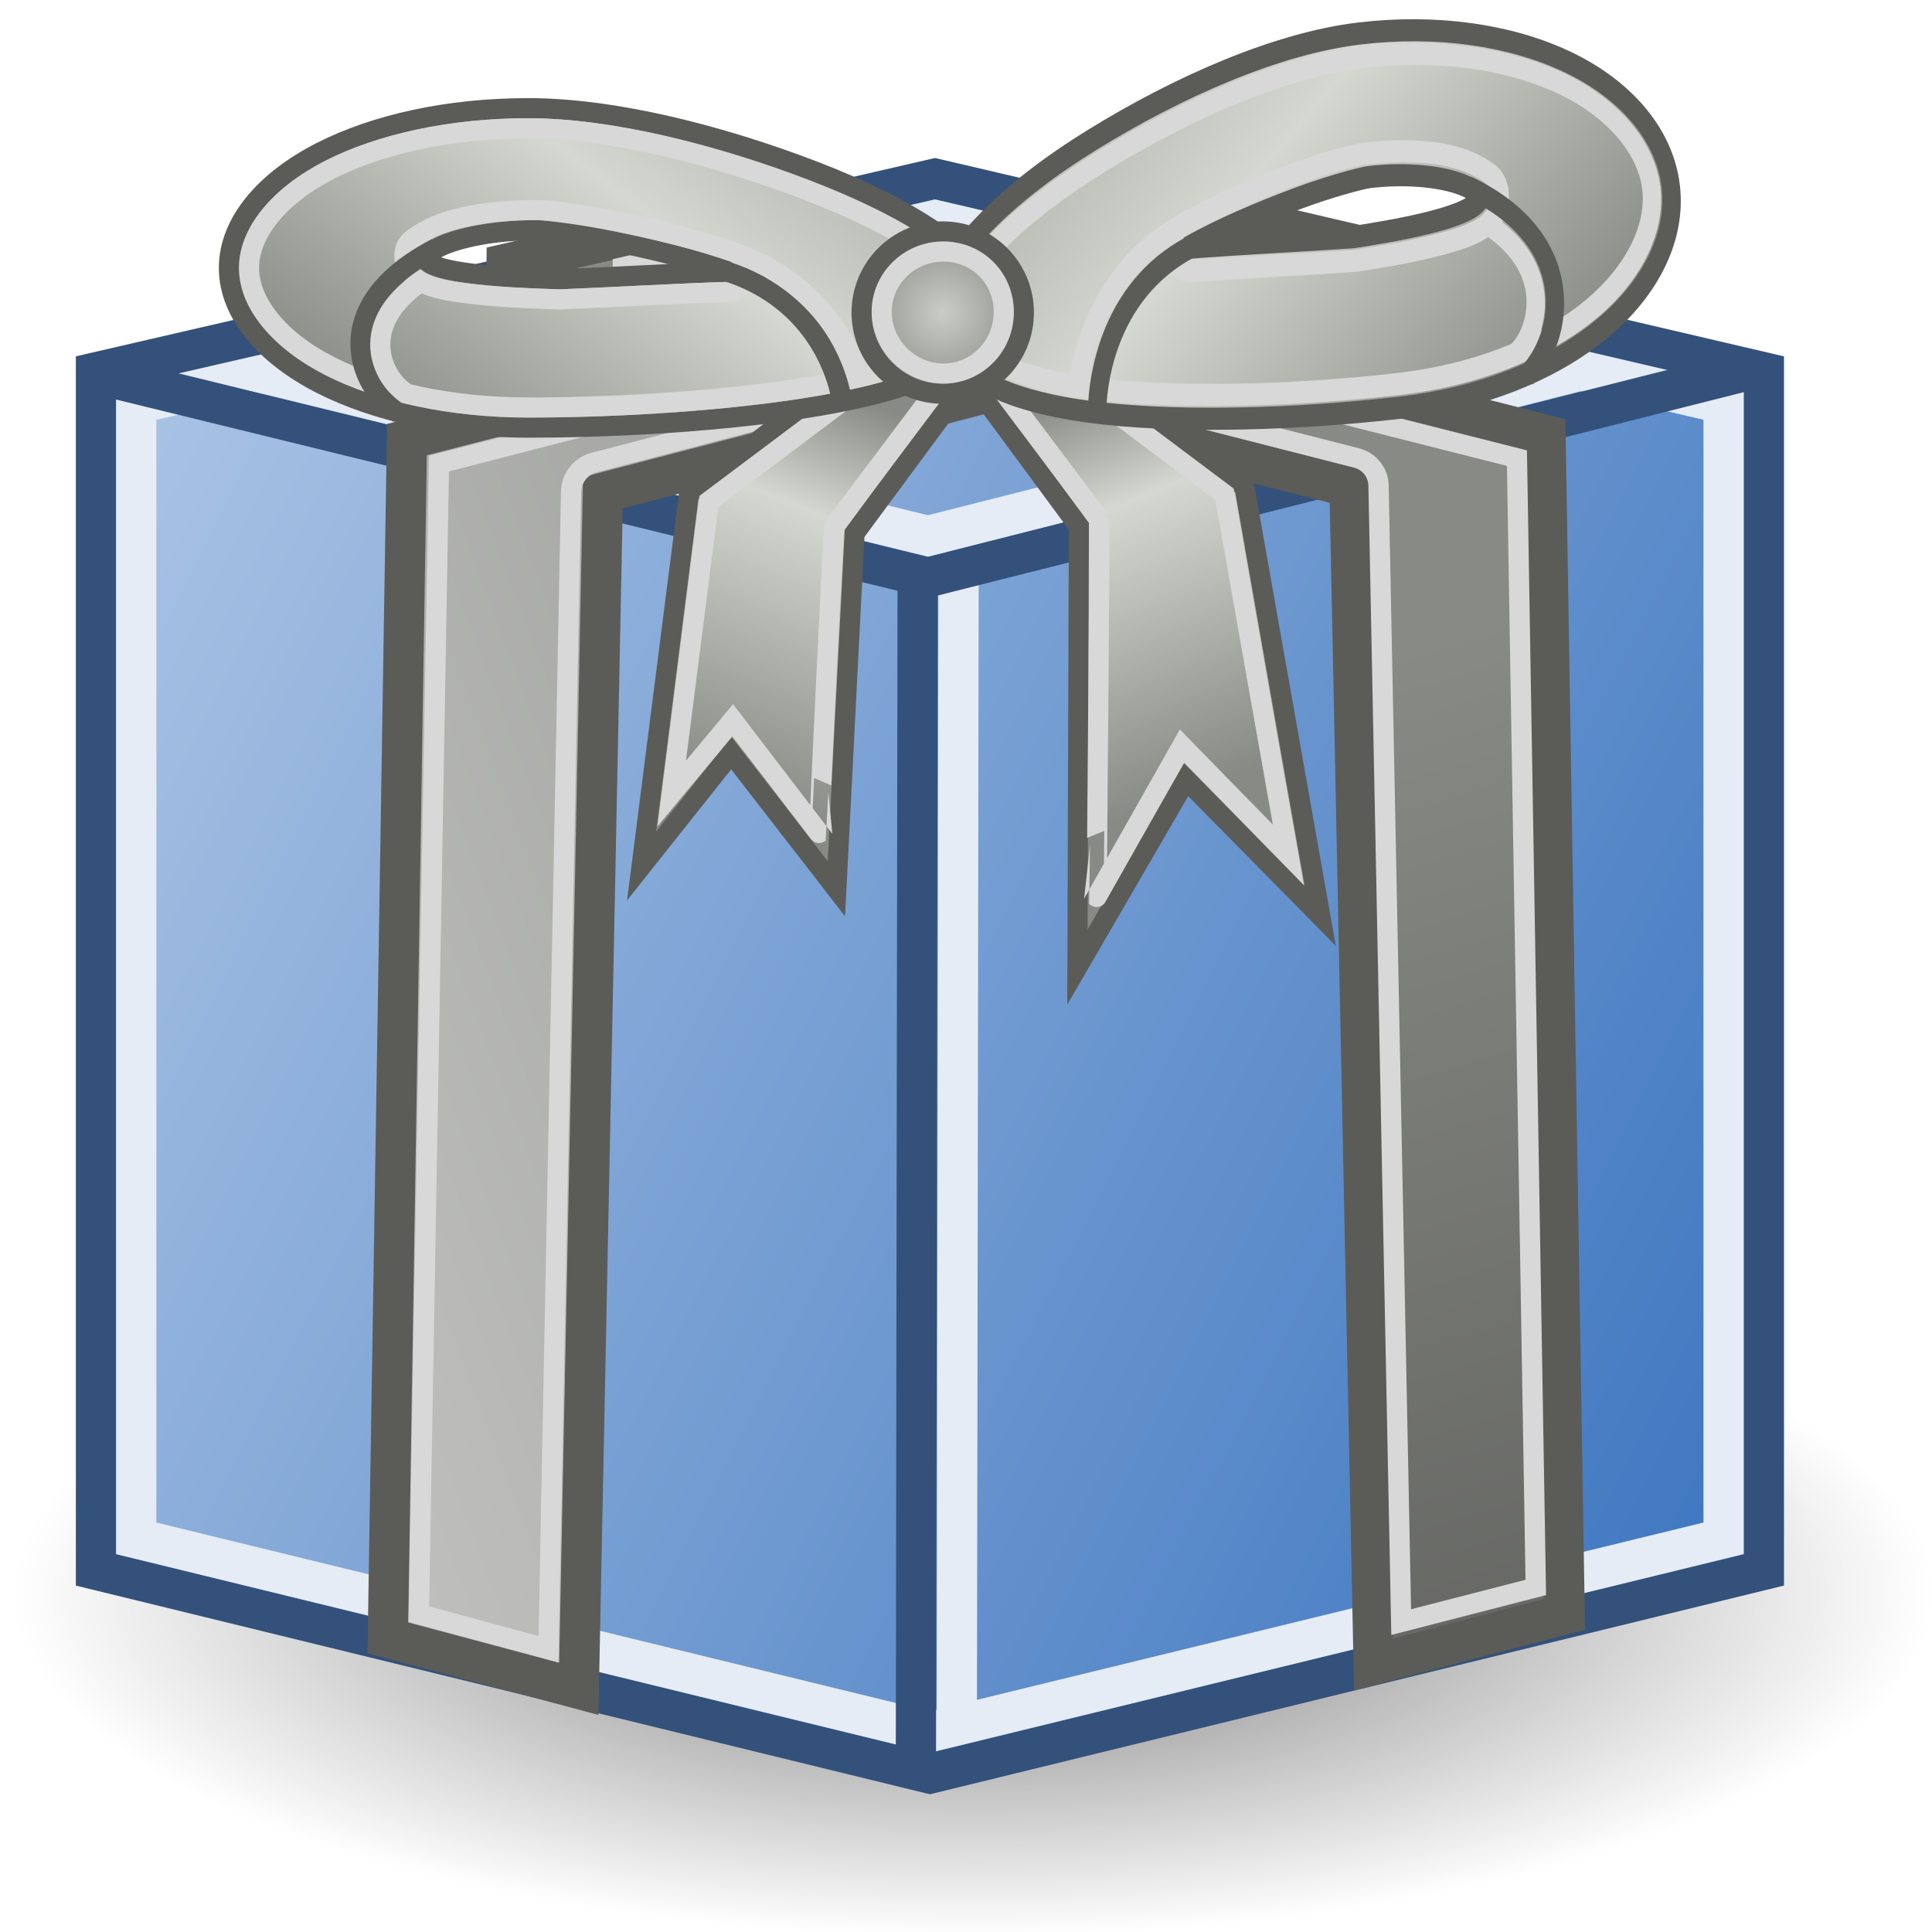
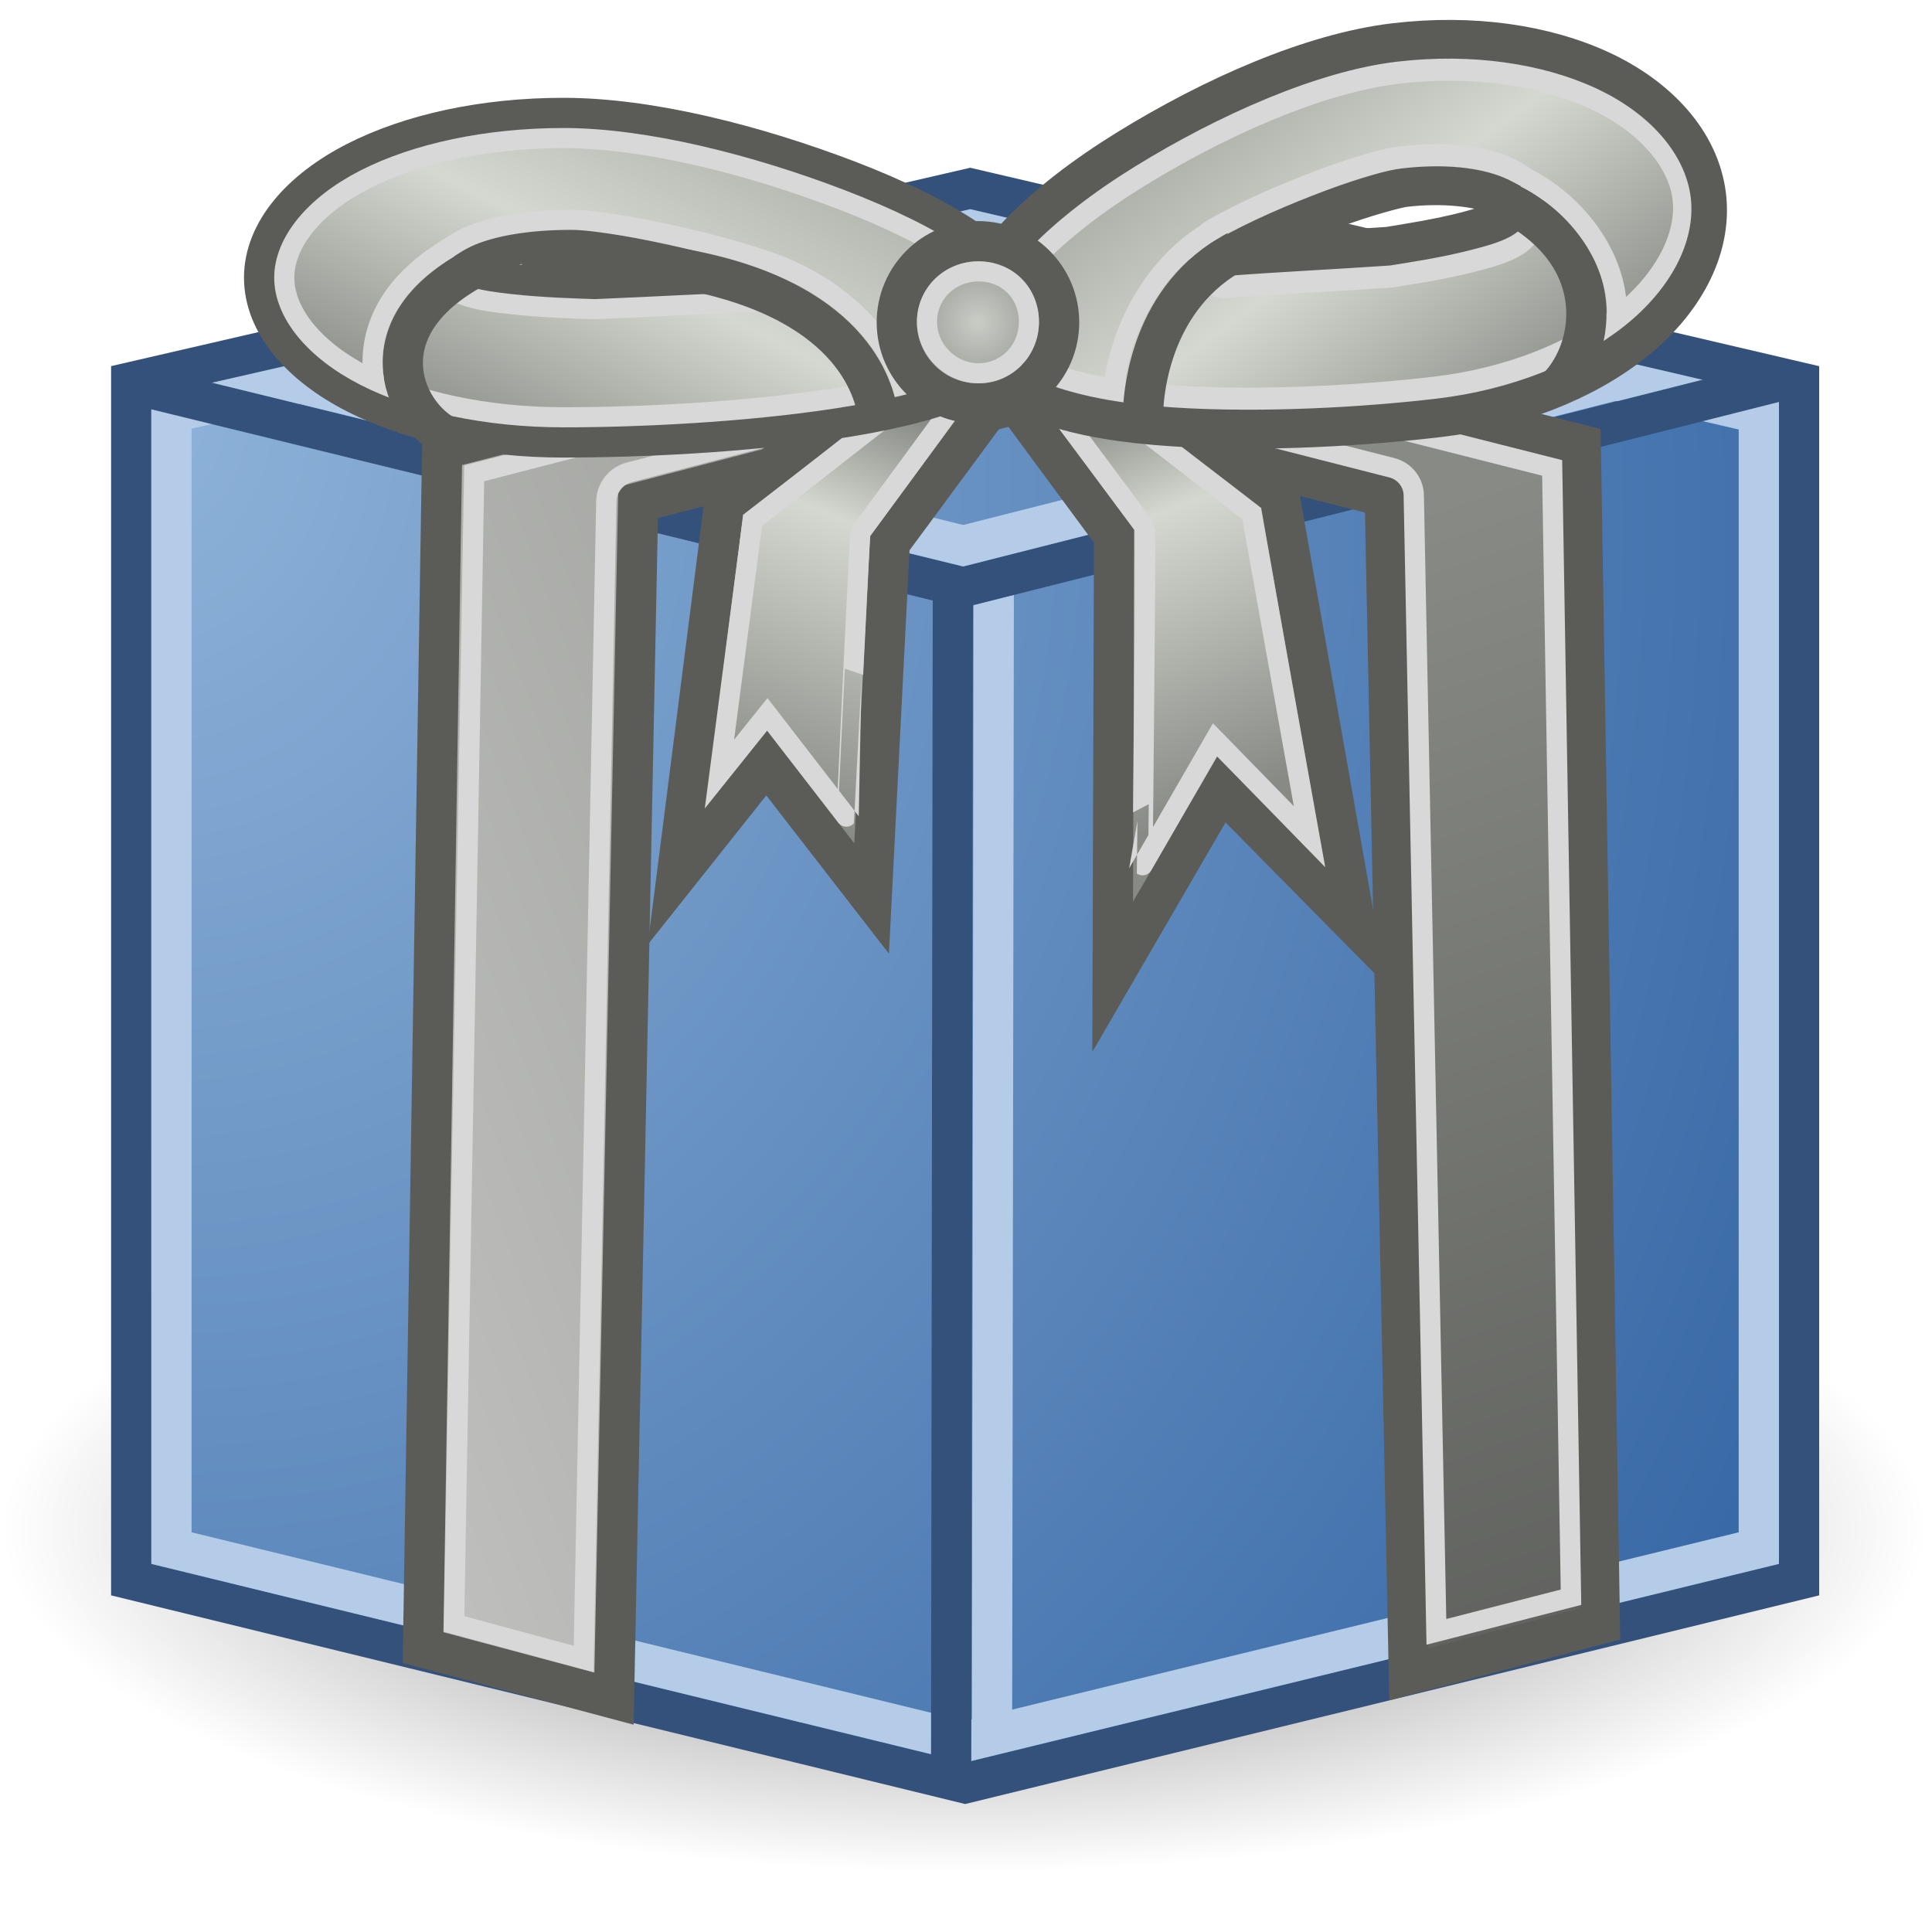
<svg xmlns="http://www.w3.org/2000/svg" xmlns:xlink="http://www.w3.org/1999/xlink" width="48px" height="48px" id="svg11300">
  <defs id="defs3">
+     <linearGradient id="linearGradient6799">
+       <stop id="stop6801" offset="0" style="stop-color:#90b4da;stop-opacity:1;" />
+       <stop id="stop6803" offset="1" style="stop-color:#3465a4;stop-opacity:1" />
+     </linearGradient>
+     <linearGradient id="linearGradient4399">
+       <stop id="stop4401" offset="0" style="stop-color:#888a85;stop-opacity:1;" />
+       <stop style="stop-color:#d5d8d0;stop-opacity:1;" offset="0.384" id="stop4403" />
+       <stop id="stop4405" offset="1" style="stop-color:#888a85;stop-opacity:1;" />
+     </linearGradient>
    <linearGradient id="linearGradient12474">
      <stop style="stop-color:#888a85;stop-opacity:1;" offset="0" id="stop12476" />
-       <stop id="stop12478" offset="0.436" style="stop-color:#d5d8d0;stop-opacity:1;" />
+       <stop id="stop12478" offset="0.437" style="stop-color:#d5d8d0;stop-opacity:1;" />
      <stop style="stop-color:#888a85;stop-opacity:1;" offset="1" id="stop12480" />
    </linearGradient>
    <linearGradient id="linearGradient10882">
      <stop id="stop10884" offset="0" style="stop-color:#888a85;stop-opacity:1;" />
      <stop style="stop-color:#d5d8d0;stop-opacity:1;" offset="0.296" id="stop10886" />
      <stop id="stop10888" offset="1" style="stop-color:#888a85;stop-opacity:1;" />
    </linearGradient>
    <linearGradient id="linearGradient7193">
      <stop style="stop-color:#cacdc6;stop-opacity:1;" offset="0" id="stop7195" />
      <stop style="stop-color:#888a85;stop-opacity:1;" offset="1" id="stop7197" />
    </linearGradient>
    <linearGradient id="linearGradient13113">
      <stop style="stop-color:#888a85;stop-opacity:1;" offset="0" id="stop13115" />
      <stop style="stop-color:#ffffff;stop-opacity:1;" offset="1" id="stop13117" />
    </linearGradient>
    <linearGradient id="linearGradient11167">
      <stop style="stop-color:#888a85;stop-opacity:1;" offset="0" id="stop11169" />
      <stop style="stop-color:#3e3f3d;stop-opacity:1;" offset="1" id="stop11171" />
    </linearGradient>
-     <linearGradient id="linearGradient12083">
-       <stop style="stop-color:#3d76c0;stop-opacity:1;" offset="0" id="stop12085" />
-       <stop style="stop-color:#b8cde9;stop-opacity:1;" offset="1" id="stop12087" />
-     </linearGradient>
    <linearGradient id="linearGradient30743">
      <stop style="stop-color:#000000;stop-opacity:1;" offset="0" id="stop30745" />
      <stop style="stop-color:#000000;stop-opacity:0;" offset="1" id="stop30747" />
    </linearGradient>
    <radialGradient xlink:href="#linearGradient30743" id="radialGradient19051" gradientUnits="userSpaceOnUse" gradientTransform="matrix(1,0,0,0.6052632,0,2.368421)" cx="10.5" cy="6" fx="10.5" fy="6" r="9.5" />
-     <linearGradient xlink:href="#linearGradient11167" id="linearGradient2338" gradientUnits="userSpaceOnUse" gradientTransform="matrix(1.130101,0,0,1.129488,-2.534543,-7.767024)" x1="33.754" y1="20.885" x2="47.747" y2="66.316" />
-     <linearGradient xlink:href="#linearGradient13113" id="linearGradient2341" gradientUnits="userSpaceOnUse" gradientTransform="matrix(1.13005,0,0,1.147531,-2.533571,-7.978088)" x1="31.764" y1="7.886" x2="-31.887" y2="32.188" />
-     <linearGradient xlink:href="#linearGradient12083" id="linearGradient8559" gradientUnits="userSpaceOnUse" gradientTransform="matrix(5.6198796e-4,1.032651,-0.723359,0.176583,13.12392,-10.28747)" x1="36.433" y1="13.816" x2="-11.986" y2="72.789" />
-     <linearGradient xlink:href="#linearGradient10882" id="linearGradient10118" gradientUnits="userSpaceOnUse" gradientTransform="matrix(1.130178,0,0,1.136499,-2.536441,-7.850053)" x1="22.125" y1="16.003" x2="18.737" y2="24.441" />
-     <linearGradient xlink:href="#linearGradient10882" id="linearGradient10915" gradientUnits="userSpaceOnUse" gradientTransform="matrix(-1.130178,0,0,1.136499,50.57139,-8.02683)" x1="22.125" y1="16.003" x2="18.737" y2="24.441" />
-     <linearGradient xlink:href="#linearGradient12474" id="linearGradient16327" gradientUnits="userSpaceOnUse" gradientTransform="matrix(1,0,0,0.6535952,0.6875,-3.772259)" x1="9.799" y1="-6.872" x2="28.14" y2="-22.476" />
-     <linearGradient xlink:href="#linearGradient12474" id="linearGradient16329" gradientUnits="userSpaceOnUse" gradientTransform="matrix(1,0,0,0.6535952,0.6875,-3.772259)" x1="9.799" y1="-6.872" x2="28.14" y2="-22.476" />
-     <radialGradient xlink:href="#linearGradient7193" id="radialGradient16720" cx="23.422" cy="7.766" fx="23.422" fy="7.766" r="2.266" gradientUnits="userSpaceOnUse" />
+     <radialGradient xlink:href="#linearGradient7193" id="radialGradient5980" gradientUnits="userSpaceOnUse" cx="23.422" cy="7.766" fx="23.422" fy="7.766" r="2.266" />
+     <linearGradient xlink:href="#linearGradient12474" id="linearGradient5992" gradientUnits="userSpaceOnUse" gradientTransform="matrix(-0.9660463,0.1144608,9.0597772e-2,0.764643,50.30038,13.28192)" x1="9.799" y1="-6.872" x2="20.563" y2="-21.804" />
+     <linearGradient xlink:href="#linearGradient4399" id="linearGradient6000" gradientUnits="userSpaceOnUse" gradientTransform="matrix(1,0,0,0.6535952,-0.5000001,14.78288)" x1="9.799" y1="-6.872" x2="22.806" y2="-23.963" />
+     <linearGradient xlink:href="#linearGradient10882" id="linearGradient6004" gradientUnits="userSpaceOnUse" gradientTransform="matrix(-1.130178,0,0,1.136499,51.44639,-7.784189)" x1="22.125" y1="16.003" x2="18.737" y2="24.441" />
+     <linearGradient xlink:href="#linearGradient10882" id="linearGradient6008" gradientUnits="userSpaceOnUse" gradientTransform="matrix(1.130178,0,0,1.136499,-1.661441,-7.607412)" x1="22.125" y1="16.003" x2="18.737" y2="24.441" />
+     <linearGradient xlink:href="#linearGradient11167" id="linearGradient6013" gradientUnits="userSpaceOnUse" gradientTransform="matrix(1.130101,0,0,1.129488,-1.659543,-7.524384)" x1="34.067" y1="17.285" x2="48.999" y2="61.308" />
+     <linearGradient xlink:href="#linearGradient13113" id="linearGradient6016" gradientUnits="userSpaceOnUse" gradientTransform="matrix(1.13005,0,0,1.147531,-1.658571,-7.735448)" x1="31.764" y1="7.886" x2="-31.887" y2="32.188" />
+     <radialGradient xlink:href="#linearGradient6799" id="radialGradient6416" cx="2.76" cy="9.166" fx="2.76" fy="9.166" r="21.219" gradientTransform="matrix(0.6954065,2.521114,-2.170647,0.5987361,20.7378,-2.624988)" gradientUnits="userSpaceOnUse" />
  </defs>
  <g id="layer1">
-     <path style="opacity:0.539;fill:url(#radialGradient19051);fill-opacity:1;fill-rule:evenodd;stroke:none;stroke-width:0.5;stroke-linecap:round;stroke-linejoin:round;stroke-miterlimit:4;stroke-dasharray:none;stroke-dashoffset:0;stroke-opacity:1" id="path29772" d="M 20,6 A 9.5,5.75 0 1 1 1,6 A 9.5,5.75 0 1 1 20,6 z" transform="matrix(2.513158,0,0,1.482389,-2.190381,30.71258)" />
-     <g id="g8551" transform="translate(41.10356,8.21967)">
-       <path id="path2219" d="M -17.875,-3.781 L -38.719,1.031 L -38.719,30.781 L -18,35.844 L 2.719,30.781 L 2.719,1.031 L -17.875,-3.781 z" style="opacity:1;fill:url(#linearGradient8559);fill-opacity:1;fill-rule:evenodd;stroke:#33517a;stroke-width:1;stroke-linecap:butt;stroke-linejoin:miter;stroke-miterlimit:4;stroke-dasharray:none;stroke-dashoffset:0;stroke-opacity:1" />
-       <path d="M -17.875,-2.75 L -37.719,1.812 L -37.719,30 L -18,34.812 L 1.719,30 L 1.719,1.812 L -17.875,-2.75 z" id="path3961" style="opacity:1;fill:none;fill-opacity:1;fill-rule:evenodd;stroke:#e5ecf5;stroke-width:1;stroke-linecap:butt;stroke-linejoin:miter;stroke-miterlimit:4;stroke-dasharray:none;stroke-dashoffset:0;stroke-opacity:1" />
-       <path style="fill:none;fill-rule:evenodd;stroke:#e5ecf5;stroke-width:1px;stroke-linecap:butt;stroke-linejoin:miter;stroke-opacity:1" d="M -17.288,5.479 L -17.332,34.844" id="path4346" />
-       <path id="path2811" d="M -38.75,1.062 L -18.063,6.125 L 2.5,0.937" style="fill:none;fill-rule:evenodd;stroke:#33517a;stroke-width:1px;stroke-linecap:butt;stroke-linejoin:miter;stroke-opacity:1" />
-       <path id="path2813" d="M -18.304,6.074 L -18.349,36.038" style="fill:none;fill-rule:evenodd;stroke:#33517a;stroke-width:1px;stroke-linecap:butt;stroke-linejoin:miter;stroke-opacity:1" />
-       <path style="fill:none;fill-rule:evenodd;stroke:#e5ecf5;stroke-width:1px;stroke-linecap:butt;stroke-linejoin:miter;stroke-opacity:1" d="M -34.375,1.096 L -18.047,5.096 L -1.719,0.955" id="path3963" />
-     </g>
-     <path style="fill:url(#linearGradient2341);fill-opacity:1;fill-rule:evenodd;stroke:#5b5c58;stroke-width:1;stroke-linecap:butt;stroke-linejoin:miter;stroke-miterlimit:4;stroke-dasharray:none;stroke-opacity:1" d="M 9.636,40.692 L 10.11,10.922 L 31.185,5.496 L 36.304,6.688 L 14.979,12.241 L 14.38,41.959 L 9.636,40.692 z" id="path2375" />
-     <path style="fill:url(#linearGradient2338);fill-opacity:1;fill-rule:evenodd;stroke:#5b5c58;stroke-width:1;stroke-linecap:butt;stroke-linejoin:miter;stroke-miterlimit:4;stroke-dasharray:none;stroke-opacity:1" d="M 38.873,40.106 L 38.399,10.805 L 17.322,5.464 L 12.203,6.637 L 33.529,12.103 L 34.128,41.354 L 38.873,40.106 z" id="path6271" />
-     <path style="fill:none;fill-opacity:1;fill-rule:evenodd;stroke:#d7d8d7;stroke-width:0.504;stroke-linecap:butt;stroke-linejoin:miter;stroke-miterlimit:4;stroke-dasharray:none;stroke-opacity:1" id="path8549" d="M 17.281,6.219 L 15.281,6.688 L 33.719,11.469 C 34.038,11.56 34.256,11.855 34.25,12.188 L 34.812,40.875 L 38.156,40 L 37.688,11.469 L 17.281,6.219 z" transform="matrix(1,0,0,0.9834222,0,0.1030932)" />
-     <path style="fill:none;fill-opacity:1;fill-rule:evenodd;stroke:#d7d8d7;stroke-width:0.504;stroke-linecap:butt;stroke-linejoin:miter;stroke-miterlimit:4;stroke-dasharray:none;stroke-opacity:1" id="path6636" d="M 31.188,6.281 L 10.906,11.531 L 10.406,40.188 L 13.625,41.062 L 14.188,12.25 C 14.187,11.892 14.433,11.581 14.781,11.5 L 33.094,6.719 L 31.188,6.281 z" transform="matrix(1,0,0,0.9974587,0,1.5962317e-2)" />
-     <g id="g10901">
-       <path id="path9209" d="M 23.32,7.503 L 17.118,12.275 L 15.94,21.514 L 18.168,18.71 L 20.78,22.081 L 21.231,13.253 L 25.068,8.056 L 23.32,7.503 z" style="fill:url(#linearGradient10118);fill-opacity:1;fill-rule:evenodd;stroke:#5b5c58;stroke-width:0.5;stroke-linecap:butt;stroke-linejoin:miter;stroke-miterlimit:4;stroke-dasharray:none;stroke-opacity:1" />
-       <path style="fill:none;fill-opacity:1;fill-rule:evenodd;stroke:#d7d8d7;stroke-width:0.5;stroke-linecap:butt;stroke-linejoin:miter;stroke-miterlimit:4;stroke-opacity:1" d="M 23.469,8.062 L 17.613,12.456 L 16.687,19.716 L 18.204,17.895 L 20.348,20.695 C 20.345,20.698 20.706,13.065 20.722,13.075 L 24.281,8.344 L 23.469,8.062 z" id="path8944" />
-     </g>
-     <path id="path10907" d="M 24.715,7.327 L 30.917,12.098 L 32.802,22.752 L 29.469,19.373 L 26.769,24.025 L 26.804,13.076 L 22.967,7.879 L 24.715,7.327 z" style="fill:url(#linearGradient10915);fill-opacity:1;fill-rule:evenodd;stroke:#5b5c58;stroke-width:0.5;stroke-linecap:butt;stroke-linejoin:miter;stroke-miterlimit:4;stroke-dasharray:none;stroke-opacity:1" />
-     <path style="fill:none;fill-opacity:1;fill-rule:evenodd;stroke:#d7d8d7;stroke-width:0.5;stroke-linecap:butt;stroke-linejoin:miter;stroke-miterlimit:4;stroke-opacity:1" d="M 24.566,7.886 L 30.422,12.279 L 32.011,21.241 L 29.367,18.536 L 27.245,22.286 C 27.248,22.289 27.329,12.888 27.312,12.898 L 23.754,8.167 L 24.566,7.886 z" id="path10909" />
-     <g id="g16305" transform="translate(-2.0625,18.3125)">
-       <path id="path12074" d="M 15.188,-15.625 C 13.209,-15.625 11.391,-15.226 10.031,-14.531 C 8.672,-13.836 7.75,-12.799 7.75,-11.656 C 7.75,-10.513 8.672,-9.476 10.031,-8.781 C 11.391,-8.086 13.209,-7.688 15.188,-7.688 C 17.002,-7.687 19.655,-7.801 21.969,-8.156 C 23.126,-8.334 24.21,-8.572 25.094,-8.938 C 25.977,-9.303 26.75,-9.901 26.75,-10.656 C 26.75,-11.412 26.09,-12.013 25.281,-12.562 C 24.472,-13.112 23.434,-13.62 22.281,-14.062 C 19.977,-14.947 17.329,-15.625 15.188,-15.625 z M 15.375,-12.594 C 15.538,-12.594 16.389,-12.501 17.312,-12.312 C 18.236,-12.124 19.317,-11.87 20.188,-11.562 C 18.78,-11.517 17.376,-11.432 15.969,-11.375 C 15.086,-11.404 12.5,-11.478 12.625,-11.969 C 12.708,-12.029 12.834,-12.109 13,-12.188 C 13.468,-12.408 14.359,-12.594 15.375,-12.594 z" style="fill:url(#linearGradient16329);fill-opacity:1;fill-rule:evenodd;stroke:#5b5c58;stroke-width:0.5;stroke-linecap:butt;stroke-linejoin:miter;stroke-miterlimit:4;stroke-dashoffset:0;stroke-opacity:1" />
-       <path d="M 15.188,-15.125 C 13.277,-15.125 11.516,-14.741 10.25,-14.094 C 8.99,-13.45 8.25,-12.526 8.25,-11.656 C 8.25,-10.786 8.99,-9.863 10.25,-9.219 C 11.516,-8.571 13.277,-8.188 15.188,-8.188 C 16.981,-8.187 19.634,-8.307 21.906,-8.656 C 23.043,-8.831 24.087,-9.067 24.906,-9.406 C 25.306,-9.572 25.668,-9.804 25.906,-10.031 C 26.145,-10.259 26.25,-10.452 26.25,-10.656 C 26.25,-10.886 26.154,-11.089 25.938,-11.344 C 25.721,-11.598 25.387,-11.894 25,-12.156 C 24.238,-12.674 23.22,-13.162 22.094,-13.594 C 19.829,-14.463 17.222,-15.125 15.188,-15.125 z M 15.375,-13.094 C 15.553,-13.094 15.766,-13.079 16.125,-13.031 C 16.484,-12.983 16.931,-12.909 17.406,-12.812 C 18.341,-12.622 19.432,-12.354 20.344,-12.031 C 20.552,-11.941 20.675,-11.725 20.646,-11.5 C 20.617,-11.275 20.443,-11.097 20.219,-11.062 C 18.821,-11.017 17.414,-10.932 16,-10.875 C 15.979,-10.874 15.958,-10.874 15.938,-10.875 C 15.499,-10.89 14.649,-10.913 13.875,-11 C 13.488,-11.043 13.115,-11.091 12.812,-11.188 C 12.661,-11.236 12.522,-11.287 12.375,-11.406 C 12.228,-11.526 12.057,-11.828 12.125,-12.094 C 12.154,-12.206 12.22,-12.305 12.312,-12.375 C 12.419,-12.452 12.584,-12.563 12.781,-12.656 C 13.375,-12.936 14.297,-13.094 15.375,-13.094 z" id="path14394" style="fill:none;fill-opacity:1;fill-rule:evenodd;stroke:#d7d8d7;stroke-width:0.5;stroke-linecap:butt;stroke-linejoin:miter;stroke-miterlimit:4;stroke-dashoffset:0;stroke-opacity:1" />
-       <path id="path10925" d="M 12.905,-12.148 C 10.189,-10.755 10.902,-8.746 11.977,-8.038" style="fill:none;fill-rule:evenodd;stroke:#5b5c58;stroke-width:0.5;stroke-linecap:butt;stroke-linejoin:miter;stroke-miterlimit:4;stroke-dasharray:none;stroke-opacity:1" />
-       <path id="path10927" d="M 20.108,-11.574 C 22.383,-10.85 22.929,-8.895 23.003,-8.193" style="fill:none;fill-rule:evenodd;stroke:#5b5c58;stroke-width:0.5;stroke-linecap:butt;stroke-linejoin:miter;stroke-miterlimit:4;stroke-dasharray:none;stroke-opacity:1" />
-       <path style="fill:none;fill-rule:evenodd;stroke:#d7d8d7;stroke-width:0.5;stroke-linecap:butt;stroke-linejoin:miter;stroke-miterlimit:4;stroke-dasharray:none;stroke-opacity:1" d="M 12.645,-11.402 C 10.546,-10.048 11.939,-8.472 12.275,-8.524" id="path14396" />
-       <path style="fill:none;fill-rule:evenodd;stroke:#d7d8d7;stroke-width:0.5;stroke-linecap:butt;stroke-linejoin:miter;stroke-miterlimit:4;stroke-dasharray:none;stroke-opacity:1" d="M 20.313,-12.03 C 22.479,-11.314 23.353,-9.422 23.427,-8.72" id="path15922" />
-     </g>
-     <g id="g16313" transform="matrix(-0.9660463,0.1144608,0.1386145,1.169903,50.61243,17.37376)">
-       <path style="fill:url(#linearGradient16327);fill-opacity:1;fill-rule:evenodd;stroke:#5b5c58;stroke-width:0.467;stroke-linecap:butt;stroke-linejoin:miter;stroke-miterlimit:4;stroke-dashoffset:0;stroke-opacity:1" d="M 15.188,-15.625 C 13.209,-15.625 11.391,-15.226 10.031,-14.531 C 8.672,-13.836 7.75,-12.799 7.75,-11.656 C 7.75,-10.513 8.672,-9.476 10.031,-8.781 C 11.391,-8.086 13.209,-7.688 15.188,-7.688 C 17.002,-7.687 19.655,-7.801 21.969,-8.156 C 23.126,-8.334 24.21,-8.572 25.094,-8.938 C 25.977,-9.303 26.75,-9.901 26.75,-10.656 C 26.75,-11.412 26.09,-12.013 25.281,-12.562 C 24.472,-13.112 23.434,-13.62 22.281,-14.062 C 19.977,-14.947 17.329,-15.625 15.188,-15.625 z M 15.375,-12.594 C 15.538,-12.594 16.389,-12.501 17.312,-12.312 C 18.236,-12.124 19.317,-11.87 20.188,-11.562 C 18.78,-11.517 17.376,-11.432 15.969,-11.375 C 15.086,-11.404 12.5,-11.478 12.625,-11.969 C 12.708,-12.029 12.834,-12.109 13,-12.188 C 13.468,-12.408 14.359,-12.594 15.375,-12.594 z" id="path16315" />
-       <path style="fill:none;fill-opacity:1;fill-rule:evenodd;stroke:#d7d8d7;stroke-width:0.467;stroke-linecap:butt;stroke-linejoin:miter;stroke-miterlimit:4;stroke-dashoffset:0;stroke-opacity:1" id="path16317" d="M 15.188,-15.125 C 13.277,-15.125 11.516,-14.741 10.25,-14.094 C 8.99,-13.45 8.25,-12.526 8.25,-11.656 C 8.25,-10.786 8.99,-9.863 10.25,-9.219 C 11.516,-8.571 13.277,-8.188 15.188,-8.188 C 16.981,-8.187 19.634,-8.307 21.906,-8.656 C 23.043,-8.831 24.087,-9.067 24.906,-9.406 C 25.306,-9.572 25.668,-9.804 25.906,-10.031 C 26.145,-10.259 26.25,-10.452 26.25,-10.656 C 26.25,-10.886 26.154,-11.089 25.938,-11.344 C 25.721,-11.598 25.387,-11.894 25,-12.156 C 24.238,-12.674 23.22,-13.162 22.094,-13.594 C 19.829,-14.463 17.222,-15.125 15.188,-15.125 z M 15.375,-13.094 C 15.553,-13.094 15.766,-13.079 16.125,-13.031 C 16.484,-12.983 16.931,-12.909 17.406,-12.812 C 18.341,-12.622 19.432,-12.354 20.344,-12.031 C 20.552,-11.941 20.675,-11.725 20.646,-11.5 C 20.617,-11.275 20.443,-11.097 20.219,-11.062 C 18.821,-11.017 17.414,-10.932 16,-10.875 C 15.979,-10.874 15.958,-10.874 15.938,-10.875 C 15.499,-10.89 14.649,-10.913 13.875,-11 C 13.488,-11.043 13.115,-11.091 12.812,-11.188 C 12.661,-11.236 12.522,-11.287 12.375,-11.406 C 12.228,-11.526 12.057,-11.828 12.125,-12.094 C 12.154,-12.206 12.22,-12.305 12.312,-12.375 C 12.419,-12.452 12.584,-12.563 12.781,-12.656 C 13.375,-12.936 14.297,-13.094 15.375,-13.094 z" />
-       <path style="fill:none;fill-rule:evenodd;stroke:#5b5c58;stroke-width:0.467;stroke-linecap:butt;stroke-linejoin:miter;stroke-miterlimit:4;stroke-dasharray:none;stroke-opacity:1" d="M 12.905,-12.148 C 10.189,-10.755 10.902,-8.746 11.977,-8.038" id="path16319" />
-       <path style="fill:none;fill-rule:evenodd;stroke:#5b5c58;stroke-width:0.467;stroke-linecap:butt;stroke-linejoin:miter;stroke-miterlimit:4;stroke-dasharray:none;stroke-opacity:1" d="M 20.108,-11.574 C 22.383,-10.85 22.929,-8.895 23.003,-8.193" id="path16321" />
-       <path id="path16323" d="M 12.645,-11.402 C 10.546,-10.048 11.939,-8.472 12.275,-8.524" style="fill:none;fill-rule:evenodd;stroke:#d7d8d7;stroke-width:0.467;stroke-linecap:butt;stroke-linejoin:miter;stroke-miterlimit:4;stroke-dasharray:none;stroke-opacity:1" />
-       <path id="path16325" d="M 20.313,-12.03 C 22.479,-11.314 23.353,-9.422 23.427,-8.72" style="fill:none;fill-rule:evenodd;stroke:#d7d8d7;stroke-width:0.467;stroke-linecap:butt;stroke-linejoin:miter;stroke-miterlimit:4;stroke-dasharray:none;stroke-opacity:1" />
-     </g>
-     <path style="opacity:1;fill:url(#radialGradient16720);fill-opacity:1;fill-rule:evenodd;stroke:#5b5c58;stroke-width:0.5;stroke-linecap:butt;stroke-linejoin:miter;stroke-miterlimit:4;stroke-dasharray:none;stroke-dashoffset:0;stroke-opacity:1" id="path16331" d="M 25.438,7.766 A 2.016,2.016 0 1 1 21.406,7.766 A 2.016,2.016 0 1 1 25.438,7.766 z" />
-     <path style="opacity:1;fill:none;fill-opacity:1;fill-rule:evenodd;stroke:#d7d8d7;stroke-width:0.5;stroke-linecap:butt;stroke-linejoin:miter;stroke-miterlimit:4;stroke-dasharray:none;stroke-dashoffset:0;stroke-opacity:1" id="path17867" d="M 23.438,6.25 C 22.595,6.25 21.906,6.917 21.906,7.75 C 21.906,8.583 22.604,9.281 23.438,9.281 C 24.271,9.281 24.938,8.593 24.938,7.75 C 24.938,6.907 24.28,6.25 23.438,6.25 z" />
+     <path style="opacity:0.539;fill:url(#radialGradient19051);fill-opacity:1;fill-rule:evenodd;stroke:none;stroke-width:0.5;stroke-linecap:round;stroke-linejoin:round;stroke-miterlimit:4;stroke-dasharray:none;stroke-dashoffset:0;stroke-opacity:1" id="path29772" d="M 20,6 A 9.5,5.75 0 1 1 1,6 A 9.5,5.75 0 1 1 20,6 z" transform="matrix(2.513158,0,0,1.482389,-2.440381,29.08758)" />
+     <path style="fill:url(#radialGradient6416);fill-opacity:1;fill-rule:evenodd;stroke:#33517a;stroke-width:1;stroke-linecap:butt;stroke-linejoin:miter;stroke-miterlimit:4;stroke-dasharray:none;stroke-dashoffset:0;stroke-opacity:1" d="M 24.104,4.681 L 3.26,9.494 L 3.26,39.244 L 23.979,44.306 L 44.697,39.244 L 44.697,9.494 L 24.104,4.681 z" id="path2219" />
+     <path transform="translate(41.97856,8.462311)" style="fill:none;fill-opacity:1;fill-rule:evenodd;stroke:#b4cce7;stroke-width:1;stroke-linecap:butt;stroke-linejoin:miter;stroke-miterlimit:4;stroke-dashoffset:0;stroke-opacity:1" d="M -17.875,-2.75 L -37.719,1.789 L -37.719,30 L -18,34.812 L 1.719,30 L 1.719,1.812 L -17.875,-2.75 z" id="path3961" />
+     <path id="path4346" d="M 24.691,13.941 L 24.646,43.307" style="fill:none;fill-rule:evenodd;stroke:#b4cce7;stroke-width:1px;stroke-linecap:butt;stroke-linejoin:miter;stroke-opacity:1" />
+     <path style="fill:none;fill-rule:evenodd;stroke:#33517a;stroke-width:1px;stroke-linecap:butt;stroke-linejoin:miter;stroke-opacity:1" d="M 3.229,9.525 L 23.916,14.587 L 44.479,9.4" id="path2811" />
+     <path style="fill:none;fill-rule:evenodd;stroke:#33517a;stroke-width:1px;stroke-linecap:butt;stroke-linejoin:miter;stroke-opacity:1" d="M 23.674,14.536 L 23.63,44.5" id="path2813" />
+     <path id="path3963" d="M 7.604,9.558 L 23.932,13.558 L 40.26,9.417" style="fill:none;fill-rule:evenodd;stroke:#b4cce7;stroke-width:1px;stroke-linecap:butt;stroke-linejoin:miter;stroke-opacity:1" />
+     <path style="fill:url(#linearGradient6016);fill-opacity:1;fill-rule:evenodd;stroke:#5b5c58;stroke-width:1;stroke-linecap:butt;stroke-linejoin:miter;stroke-miterlimit:4;stroke-dasharray:none;stroke-opacity:1" d="M 10.511,40.934 L 10.985,11.165 L 32.06,5.739 L 37.179,6.93 L 15.854,12.484 L 15.255,42.202 L 10.511,40.934 z" id="path2375" />
+     <path style="fill:url(#linearGradient6013);fill-opacity:1;fill-rule:evenodd;stroke:#5b5c58;stroke-width:1;stroke-linecap:butt;stroke-linejoin:miter;stroke-miterlimit:4;stroke-dasharray:none;stroke-opacity:1" d="M 39.748,40.349 L 39.274,11.048 L 18.197,5.707 L 13.078,6.88 L 34.404,12.346 L 35.003,41.597 L 39.748,40.349 z" id="path6271" />
+     <path style="fill:none;fill-opacity:1;fill-rule:evenodd;stroke:#d7d8d7;stroke-width:0.504;stroke-linecap:butt;stroke-linejoin:miter;stroke-miterlimit:4;stroke-dasharray:none;stroke-opacity:1" id="path8549" d="M 17.281,6.219 L 15.281,6.688 L 33.719,11.469 C 34.038,11.56 34.256,11.855 34.25,12.188 L 34.812,40.875 L 38.156,40 L 37.688,11.469 L 17.281,6.219 z" transform="matrix(1,0,0,0.9834222,0.875,0.3457338)" />
+     <path style="fill:none;fill-opacity:1;fill-rule:evenodd;stroke:#d7d8d7;stroke-width:0.504;stroke-linecap:butt;stroke-linejoin:miter;stroke-miterlimit:4;stroke-dasharray:none;stroke-opacity:1" id="path6636" d="M 31.188,6.281 L 10.906,11.531 L 10.406,40.188 L 13.625,41.062 L 14.188,12.25 C 14.187,11.892 14.433,11.581 14.781,11.5 L 33.094,6.719 L 31.188,6.281 z" transform="matrix(1,0,0,0.9974587,0.875,0.2586029)" />
+     <path style="fill:url(#linearGradient6008);fill-opacity:1;fill-rule:evenodd;stroke:#5b5c58;stroke-width:1;stroke-linecap:butt;stroke-linejoin:miter;stroke-miterlimit:4;stroke-dasharray:none;stroke-opacity:1" d="M 24.195,7.746 L 17.993,12.518 L 16.815,21.757 L 19.043,18.953 L 21.655,22.323 L 22.106,13.495 L 25.943,8.299 L 24.195,7.746 z" id="path9209" />
+     <path id="path8944" d="M 24.653,8.283 L 18.699,12.933 L 17.874,19.232 L 19.064,17.747 L 21.027,20.289 C 21.025,20.292 21.362,13.214 21.379,13.224 L 24.913,8.41 L 24.653,8.283 z" style="fill:none;fill-opacity:1;fill-rule:evenodd;stroke:#d7d8d7;stroke-width:0.5;stroke-linecap:butt;stroke-linejoin:miter;stroke-miterlimit:4;stroke-opacity:1" />
+     <path id="path10907" d="M 25.59,7.569 L 31.792,12.341 L 33.677,22.994 L 30.344,19.616 L 27.644,24.268 L 27.679,13.319 L 23.842,8.122 L 25.59,7.569 z" style="fill:url(#linearGradient6004);fill-opacity:1;fill-rule:evenodd;stroke:#5b5c58;stroke-width:1;stroke-linecap:butt;stroke-linejoin:miter;stroke-miterlimit:4;stroke-dasharray:none;stroke-opacity:1" />
+     <path style="fill:none;fill-opacity:1;fill-rule:evenodd;stroke:#d7d8d7;stroke-width:0.5;stroke-linecap:butt;stroke-linejoin:miter;stroke-miterlimit:4;stroke-opacity:1" d="M 25.154,8.173 L 31.094,12.764 L 32.535,20.788 L 30.187,18.38 L 28.386,21.498 C 28.389,21.5 28.47,13.1 28.453,13.11 L 24.805,8.211 L 25.154,8.173 z" id="path10909" />
+     <path style="fill:url(#linearGradient6000);fill-opacity:1;fill-rule:evenodd;stroke:#5b5c58;stroke-width:1;stroke-linecap:butt;stroke-linejoin:miter;stroke-miterlimit:4;stroke-dasharray:none;stroke-dashoffset:0;stroke-opacity:1" d="M 14,2.93 C 12.022,2.93 10.203,3.329 8.844,4.024 C 7.484,4.719 6.562,5.756 6.562,6.899 C 6.562,8.042 7.484,9.079 8.844,9.774 C 10.203,10.469 12.022,10.868 14,10.868 C 15.815,10.868 18.468,10.754 20.781,10.399 C 21.938,10.221 23.023,9.983 23.906,9.618 C 24.79,9.252 25.562,8.654 25.562,7.899 C 25.562,7.143 24.903,6.542 24.094,5.993 C 23.285,5.443 22.246,4.935 21.094,4.493 C 18.789,3.608 16.142,2.93 14,2.93 z M 14.188,5.961 C 14.35,5.961 15.202,6.055 16.125,6.243 C 17.048,6.431 18.13,6.685 19,6.993 C 17.593,7.038 16.188,7.123 14.781,7.18 C 13.899,7.151 11.312,7.077 11.438,6.586 C 11.521,6.526 11.647,6.446 11.812,6.368 C 12.281,6.147 13.172,5.961 14.188,5.961 z" id="path12074" />
+     <path style="fill:none;fill-opacity:1;fill-rule:evenodd;stroke:#d7d8d7;stroke-width:0.5;stroke-linecap:butt;stroke-linejoin:miter;stroke-miterlimit:4;stroke-dashoffset:0;stroke-opacity:1" id="path14394" d="M 15.188,-15.125 C 13.277,-15.125 11.516,-14.741 10.25,-14.094 C 8.99,-13.45 8.25,-12.526 8.25,-11.656 C 8.25,-10.786 8.99,-9.863 10.25,-9.219 C 11.516,-8.571 13.277,-8.188 15.188,-8.188 C 16.981,-8.187 19.634,-8.307 21.906,-8.656 C 23.043,-8.831 24.087,-9.067 24.906,-9.406 C 25.306,-9.572 25.668,-9.804 25.906,-10.031 C 26.145,-10.259 26.25,-10.452 26.25,-10.656 C 26.25,-10.886 26.154,-11.089 25.938,-11.344 C 25.721,-11.598 25.387,-11.894 25,-12.156 C 24.238,-12.674 23.22,-13.162 22.094,-13.594 C 19.829,-14.463 17.222,-15.125 15.188,-15.125 z M 15.375,-13.094 C 15.553,-13.094 15.766,-13.079 16.125,-13.031 C 16.484,-12.983 16.931,-12.909 17.406,-12.812 C 18.341,-12.622 19.432,-12.354 20.344,-12.031 C 20.552,-11.941 20.675,-11.725 20.646,-11.5 C 20.617,-11.275 20.443,-11.097 20.219,-11.062 C 18.821,-11.017 17.414,-10.932 16,-10.875 C 15.979,-10.874 15.958,-10.874 15.938,-10.875 C 15.499,-10.89 14.649,-10.913 13.875,-11 C 13.488,-11.043 13.115,-11.091 12.812,-11.188 C 12.661,-11.236 12.522,-11.287 12.375,-11.406 C 12.228,-11.526 12.057,-11.828 12.125,-12.094 C 12.154,-12.206 12.22,-12.305 12.312,-12.375 C 12.419,-12.452 12.584,-12.563 12.781,-12.656 C 13.375,-12.936 14.297,-13.094 15.375,-13.094 z" transform="translate(-1.1875,18.55514)" />
+     <path style="fill:none;fill-rule:evenodd;stroke:#5b5c58;stroke-width:1;stroke-linecap:butt;stroke-linejoin:miter;stroke-miterlimit:4;stroke-dasharray:none;stroke-opacity:1" d="M 11.905,6.595 C 9.19,7.988 9.88,10.052 10.955,10.76" id="path10925" />
+     <path id="path15922" d="M 19.093,6.502 C 21.385,7.301 22.386,9.04 22.471,9.78" style="fill:none;fill-rule:evenodd;stroke:#d7d8d7;stroke-width:0.5;stroke-linecap:butt;stroke-linejoin:miter;stroke-miterlimit:4;stroke-dasharray:none;stroke-opacity:1" />
+     <path style="fill:none;fill-rule:evenodd;stroke:#5b5c58;stroke-width:1;stroke-linecap:butt;stroke-linejoin:miter;stroke-miterlimit:4;stroke-dasharray:none;stroke-opacity:1" d="M 16.796,6.653 C 21.118,7.377 21.742,9.66 21.816,10.362" id="path10927" />
+     <path id="path14396" d="M 11.162,6.152 C 8.988,7.452 9.232,9.071 9.299,9.501" style="fill:none;fill-rule:evenodd;stroke:#d7d8d7;stroke-width:0.5;stroke-linecap:butt;stroke-linejoin:miter;stroke-miterlimit:4;stroke-dasharray:none;stroke-opacity:1" />
+     <path id="path16315" d="M 34.65,1.075 C 36.561,0.849 38.373,1.107 39.783,1.764 C 41.192,2.422 42.226,3.53 42.385,4.867 C 42.543,6.204 41.797,7.523 40.58,8.491 C 39.363,9.46 37.661,10.135 35.75,10.361 C 33.997,10.569 31.418,10.74 29.134,10.589 C 27.992,10.513 26.911,10.359 26.007,10.033 C 25.103,9.706 24.273,9.095 24.169,8.211 C 24.064,7.328 24.618,6.549 25.323,5.813 C 26.029,5.077 26.962,4.364 28.013,3.715 C 30.117,2.416 32.58,1.32 34.65,1.075 z M 34.889,4.643 C 34.731,4.661 33.922,4.868 33.056,5.194 C 32.19,5.519 31.181,5.94 30.383,6.4 C 31.749,6.292 33.117,6.231 34.484,6.137 C 35.332,6.001 37.821,5.619 37.632,5.059 C 37.543,4.998 37.41,4.919 37.239,4.846 C 36.757,4.642 35.87,4.526 34.889,4.643 z" style="fill:url(#linearGradient5992);fill-opacity:1;fill-rule:evenodd;stroke:#5b5c58;stroke-width:1;stroke-linecap:butt;stroke-linejoin:miter;stroke-miterlimit:4;stroke-dasharray:none;stroke-dashoffset:0;stroke-opacity:1" />
+     <path d="M 15.188,-15 C 13.293,-15 11.556,-14.605 10.312,-13.969 C 9.076,-13.337 8.375,-12.461 8.375,-11.656 C 8.375,-10.851 9.076,-9.976 10.312,-9.344 C 11.556,-8.708 13.293,-8.312 15.188,-8.312 C 16.976,-8.312 19.613,-8.434 21.875,-8.781 C 23.007,-8.955 24.039,-9.198 24.844,-9.531 C 25.233,-9.692 25.589,-9.881 25.812,-10.094 C 26.036,-10.306 26.125,-10.493 26.125,-10.656 C 26.125,-10.851 26.048,-11.041 25.844,-11.281 C 25.64,-11.522 25.32,-11.772 24.938,-12.031 C 24.186,-12.542 23.183,-13.039 22.062,-13.469 C 19.808,-14.334 17.197,-15 15.188,-15 z M 15.375,-13.219 C 15.576,-13.219 15.795,-13.205 16.156,-13.156 C 16.517,-13.108 16.959,-13.035 17.438,-12.938 C 18.375,-12.747 19.484,-12.482 20.406,-12.156 C 20.688,-12.054 20.858,-11.766 20.813,-11.47 C 20.767,-11.174 20.518,-10.951 20.219,-10.938 C 18.823,-10.892 17.415,-10.807 16,-10.75 C 15.979,-10.749 15.958,-10.749 15.938,-10.75 C 15.499,-10.765 14.625,-10.787 13.844,-10.875 C 13.453,-10.919 13.099,-10.961 12.781,-11.062 C 12.622,-11.113 12.481,-11.176 12.312,-11.312 C 12.144,-11.449 11.951,-11.811 12.031,-12.125 C 12.064,-12.261 12.141,-12.382 12.25,-12.469 C 12.362,-12.549 12.514,-12.653 12.719,-12.75 C 13.342,-13.044 14.283,-13.219 15.375,-13.219 z" id="path16317" style="fill:none;fill-opacity:1;fill-rule:evenodd;stroke:#d7d8d7;stroke-width:0.467;stroke-linecap:butt;stroke-linejoin:miter;stroke-miterlimit:4;stroke-dashoffset:0;stroke-opacity:1" transform="matrix(-0.9660463,0.1144608,0.1386145,1.169903,51.48743,17.6164)" />
+     <path id="path16319" d="M 37.243,4.912 C 40.059,6.232 39.65,8.663 38.709,9.615" style="fill:none;fill-rule:evenodd;stroke:#5b5c58;stroke-width:1;stroke-linecap:butt;stroke-linejoin:miter;stroke-miterlimit:4;stroke-dasharray:none;stroke-opacity:1" />
+     <path id="path16321" d="M 30.723,6.237 C 28.626,7.344 28.37,9.694 28.395,10.524" style="fill:none;fill-rule:evenodd;stroke:#5b5c58;stroke-width:1;stroke-linecap:butt;stroke-linejoin:miter;stroke-miterlimit:4;stroke-dasharray:none;stroke-opacity:1" />
+     <path style="fill:none;fill-rule:evenodd;stroke:#d7d8d7;stroke-width:0.5;stroke-linecap:butt;stroke-linejoin:miter;stroke-miterlimit:4;stroke-dasharray:none;stroke-opacity:1" d="M 37.89,4.409 C 39.247,5.083 40.26,6.524 40.165,7.926" id="path16323" />
+     <path style="fill:none;fill-rule:evenodd;stroke:#d7d8d7;stroke-width:0.5;stroke-linecap:butt;stroke-linejoin:miter;stroke-miterlimit:4;stroke-dasharray:none;stroke-opacity:1" d="M 30.212,5.664 C 28.219,6.75 27.637,9.064 27.663,9.894" id="path16325" />
+     <path style="fill:url(#radialGradient5980);fill-opacity:1;fill-rule:evenodd;stroke:#5b5c58;stroke-width:1;stroke-linecap:butt;stroke-linejoin:miter;stroke-miterlimit:4;stroke-dasharray:none;stroke-dashoffset:0;stroke-opacity:1" id="path16331" d="M 25.438,7.766 A 2.016,2.016 0 1 1 21.406,7.766 A 2.016,2.016 0 1 1 25.438,7.766 z" transform="translate(0.875,0.2426406)" />
+     <path style="fill:none;fill-opacity:1;fill-rule:evenodd;stroke:#d7d8d7;stroke-width:0.5;stroke-linecap:butt;stroke-linejoin:miter;stroke-miterlimit:4;stroke-dasharray:none;stroke-dashoffset:0;stroke-opacity:1" id="path17867" d="M 23.438,6.5 C 22.724,6.5 22.156,7.051 22.156,7.75 C 22.156,8.449 22.739,9.031 23.438,9.031 C 24.136,9.031 24.688,8.463 24.688,7.75 C 24.688,7.037 24.151,6.5 23.438,6.5 z" transform="translate(0.875,0.2426406)" />
  </g>
</svg>
